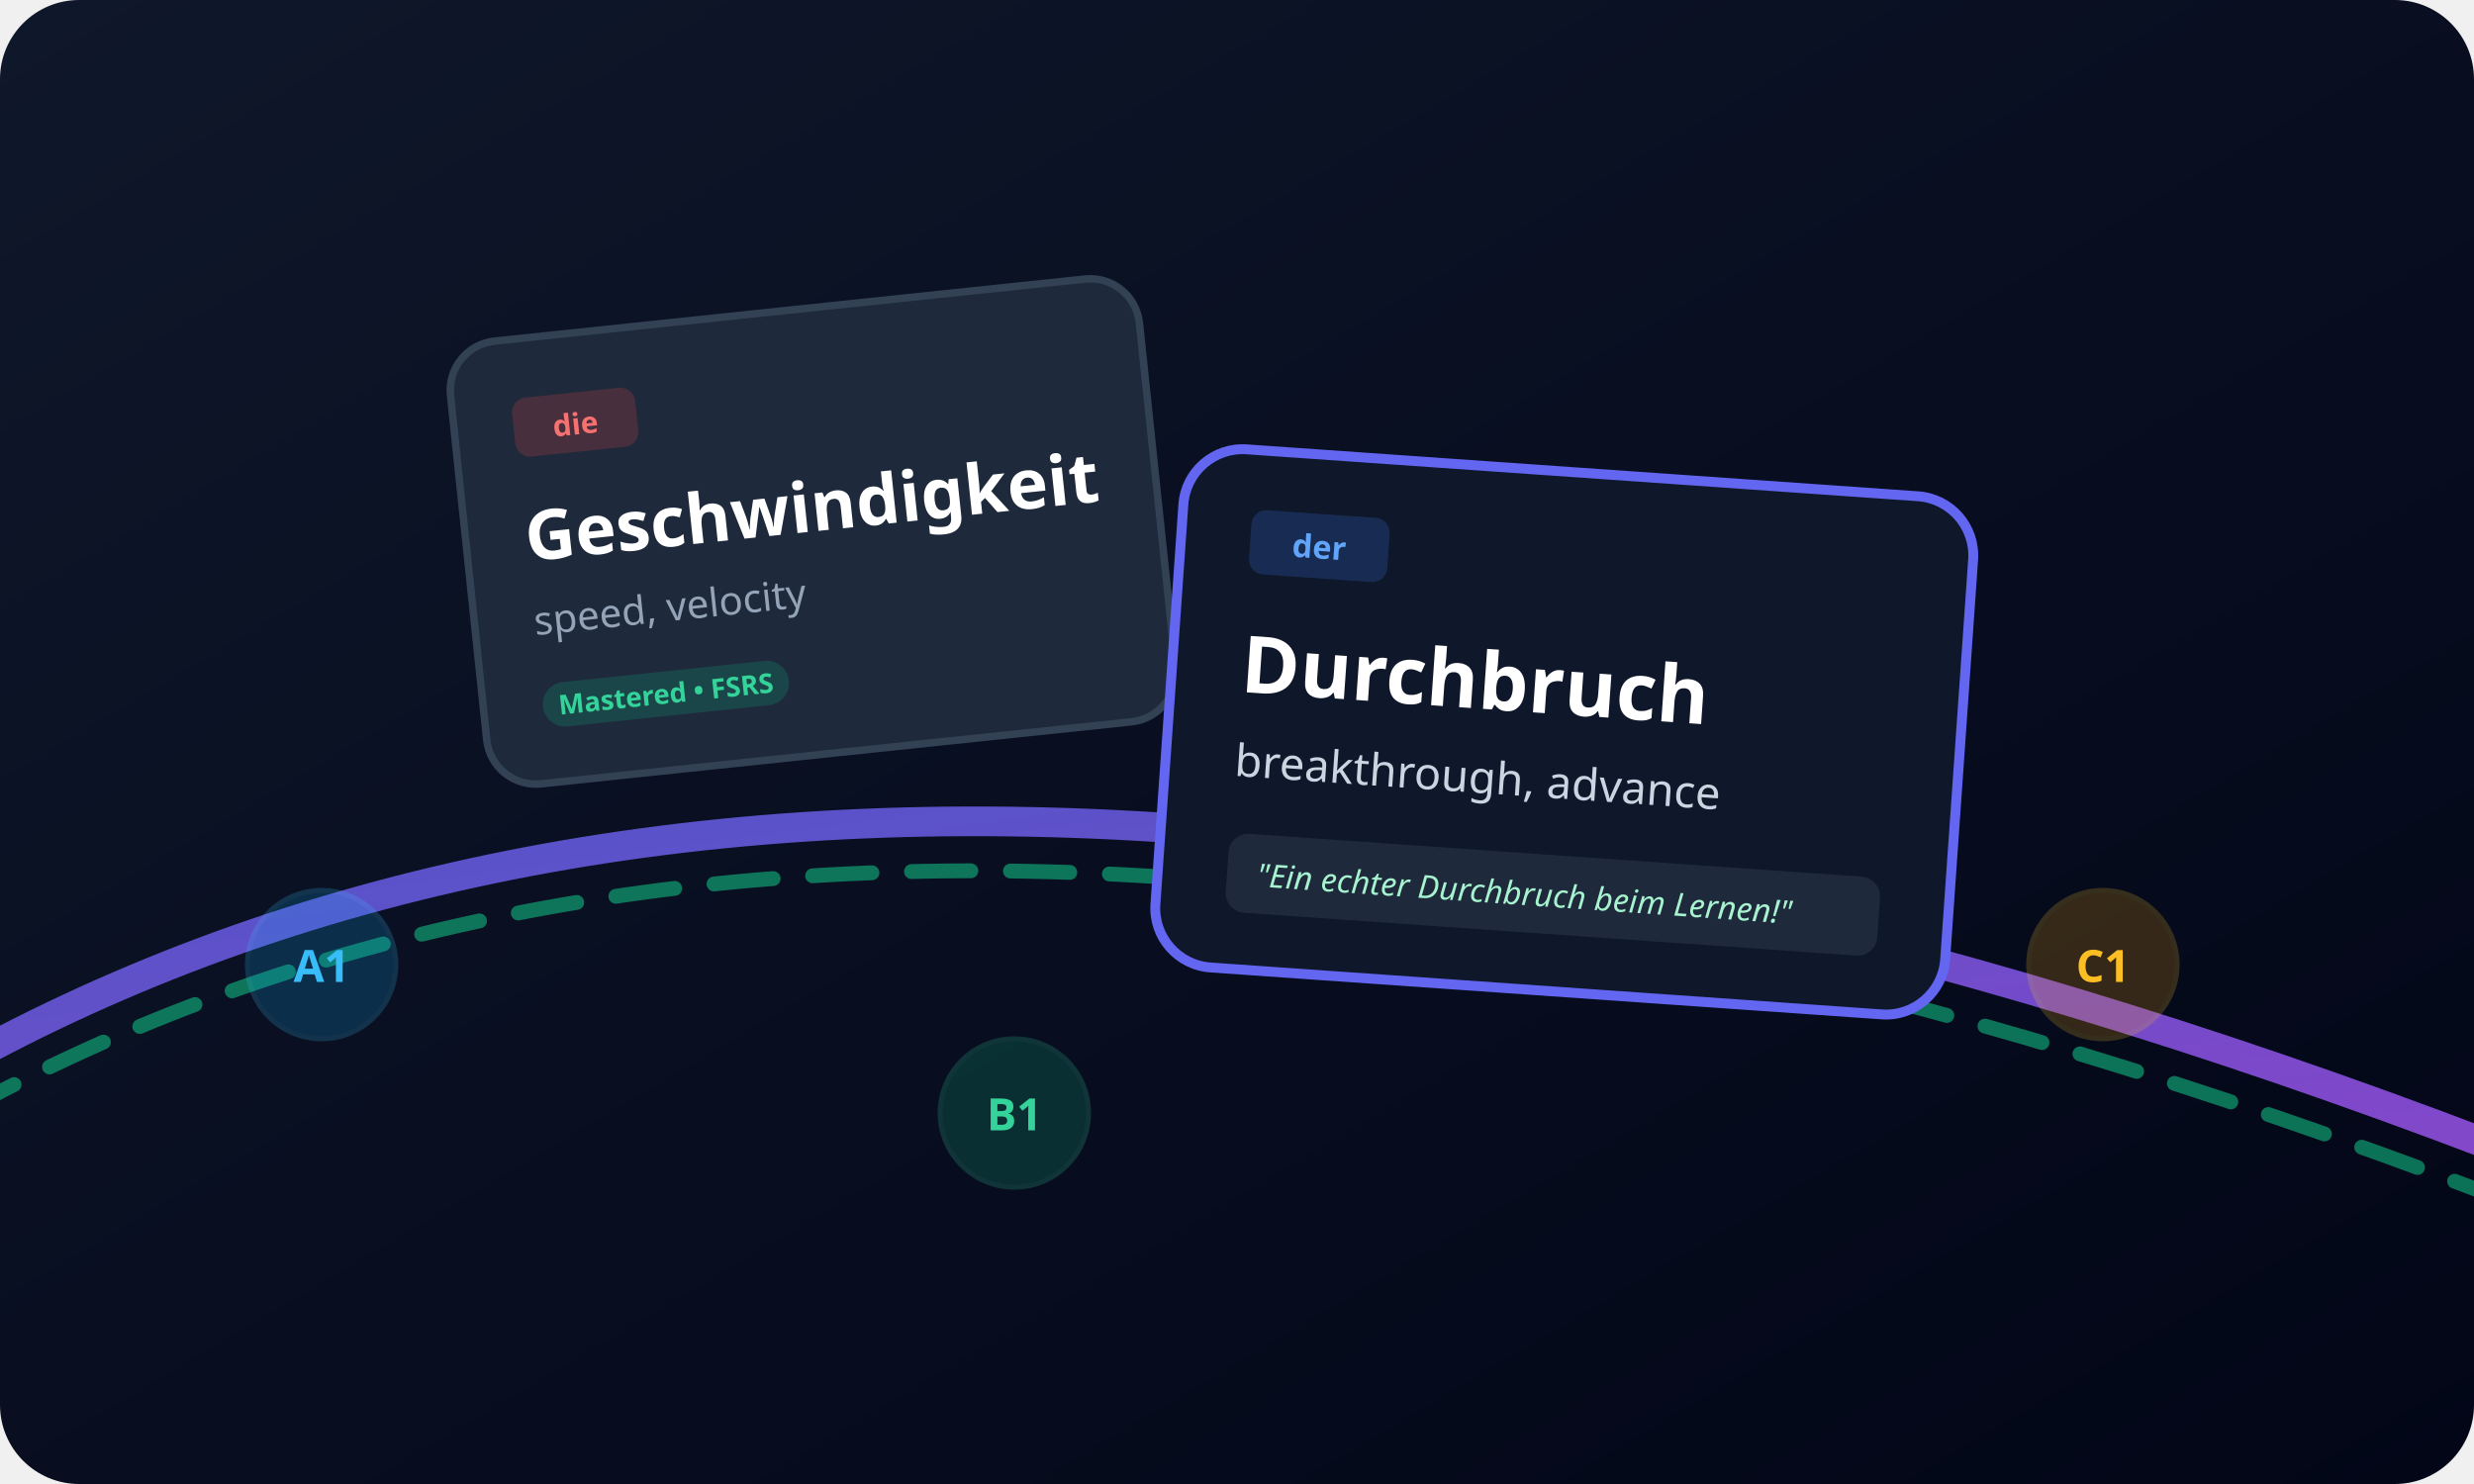
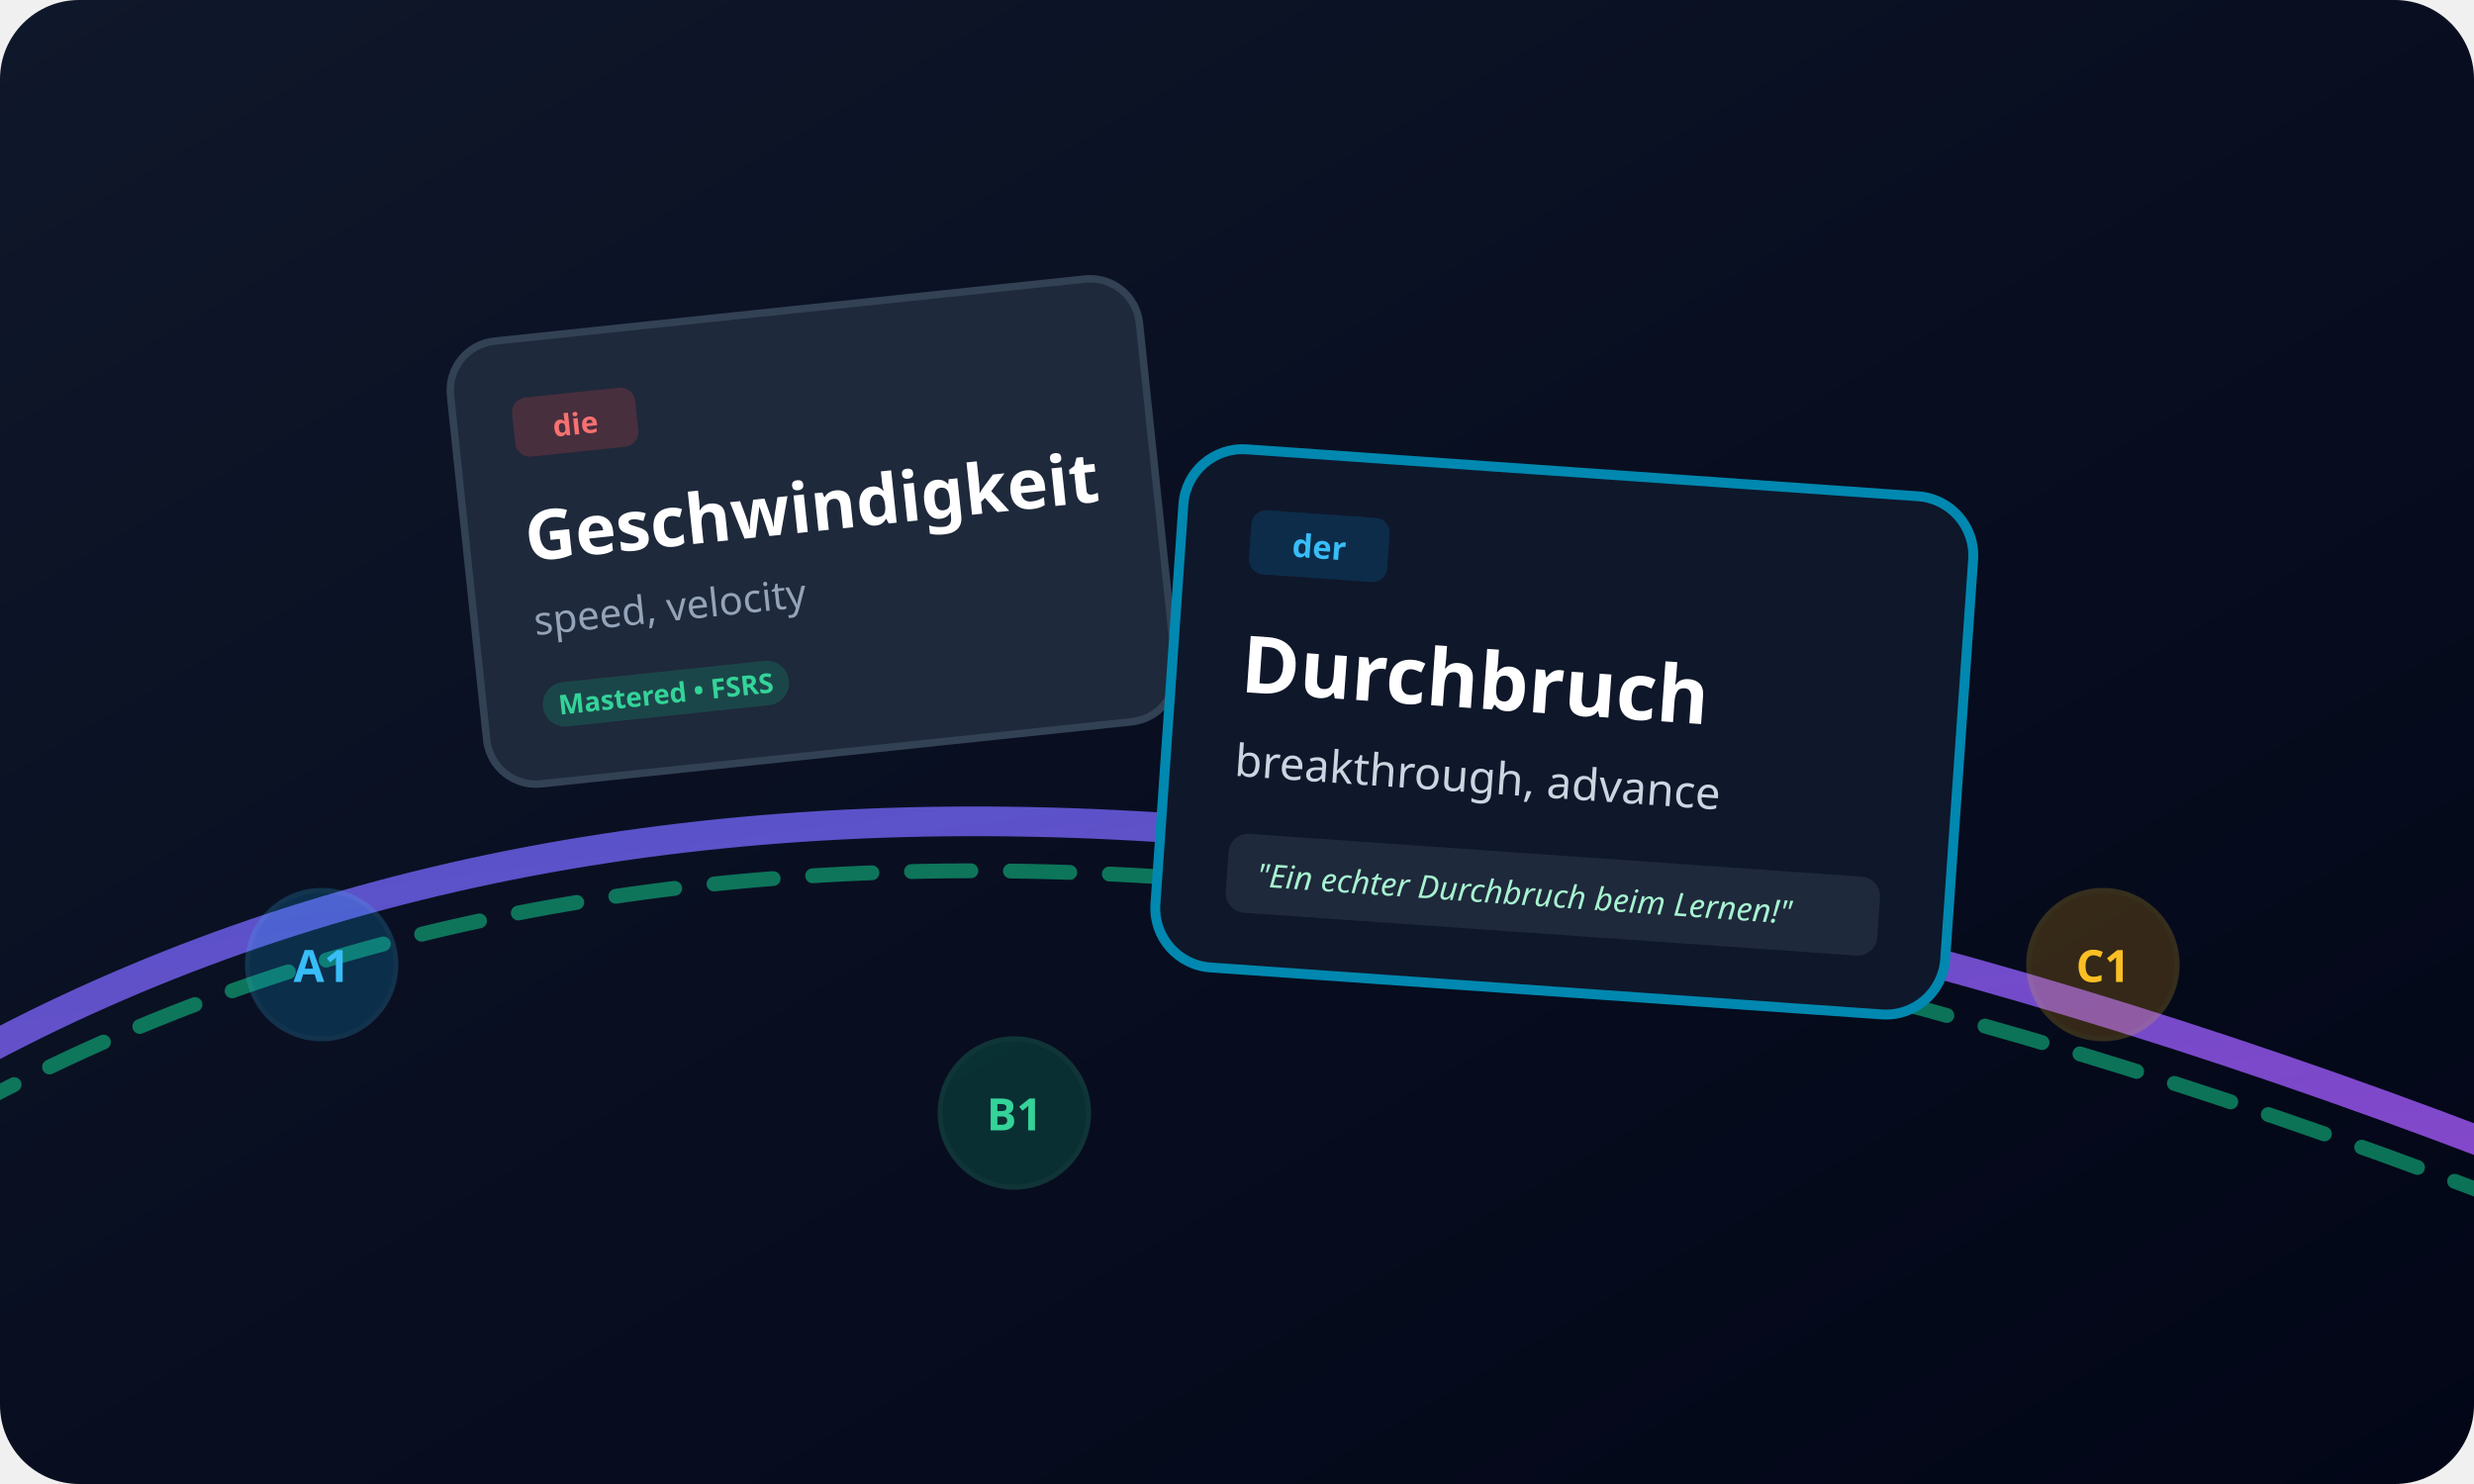
<svg xmlns="http://www.w3.org/2000/svg" viewBox="0 0 1000 600" fill="none">
  <defs>
    <linearGradient id="heroBgGrad" x1="0%" y1="0%" x2="100%" y2="100%">
      <stop offset="0%" stop-color="#0f172a" />
      <stop offset="100%" stop-color="#020617" />
    </linearGradient>
    <linearGradient id="glowIndigo" x1="0%" y1="0%" x2="100%" y2="100%">
      <stop offset="0%" stop-color="#6366f1" />
      <stop offset="100%" stop-color="#a855f7" />
    </linearGradient>
  </defs>
  <rect width="1000" height="600" rx="32" fill="url(#heroBgGrad)" />
  <path d="M -50 450 Q 350 200 1050 480" stroke="url(#glowIndigo)" stroke-width="12" stroke-linecap="round" fill="none" opacity="0.8" />
  <path d="M -50 470 Q 350 220 1050 500" stroke="#10b981" stroke-width="6" stroke-linecap="round" stroke-dasharray="24 16" fill="none" opacity="0.6" />
  <g transform="translate(180, 140) rotate(-6)">
    <rect width="280" height="180" rx="20" fill="#1e293b" stroke="#334155" stroke-width="3" />
    <rect x="24" y="24" width="50" height="24" rx="6" fill="#ef4444" opacity="0.2" />
    <text x="49" y="41" text-anchor="middle" font-family="sans-serif" font-size="12" font-weight="800" fill="#f87171">die</text>
    <text x="24" y="90" font-family="sans-serif" font-size="28" font-weight="800" fill="#ffffff">Geschwindigkeit</text>
    <text x="24" y="120" font-family="sans-serif" font-size="16" font-weight="500" fill="#94a3b8">speed, velocity</text>
    <rect x="24" y="140" width="100" height="18" rx="9" fill="#10b981" opacity="0.2" />
    <text x="74" y="153" text-anchor="middle" font-family="sans-serif" font-size="11" font-weight="700" fill="#34d399">Mastered • FSRS</text>
  </g>
  <g transform="translate(480, 180) rotate(4)">
-     <rect width="320" height="210" rx="24" fill="#0f172a" stroke="#6366f1" stroke-width="4" />
-     <rect x="28" y="24" width="56" height="26" rx="6" fill="#3b82f6" opacity="0.2" />
-     <text x="56" y="42" text-anchor="middle" font-family="sans-serif" font-size="13" font-weight="800" fill="#60a5fa">der</text>
+     <rect width="320" height="210" rx="24" fill="#0f172a" stroke="#0088b0" stroke-width="4" />
+     <rect x="28" y="24" width="56" height="26" rx="6" fill="#0284c7" opacity="0.2" />
+     <text x="56" y="42" text-anchor="middle" font-family="sans-serif" font-size="13" font-weight="800" fill="#38bdf8">der</text>
    <text x="28" y="98" font-family="sans-serif" font-size="32" font-weight="900" fill="#ffffff">Durchbruch</text>
    <text x="28" y="132" font-family="sans-serif" font-size="18" font-weight="500" fill="#cbd5e1">breakthrough, advance</text>
    <rect x="28" y="155" width="264" height="32" rx="8" fill="#1e293b" />
    <text x="40" y="176" font-family="sans-serif" font-size="13" font-style="italic" fill="#a7f3d0">"Ein echter Durchbruch beim Lernen!"</text>
  </g>
  <g transform="translate(100, 360)">
    <circle cx="30" cy="30" r="30" fill="#0ea5e9" opacity="0.2" stroke="#38bdf8" stroke-width="2" />
    <text x="30" y="37" text-anchor="middle" font-family="sans-serif" font-size="18" font-weight="800" fill="#38bdf8">A1</text>
  </g>
  <g transform="translate(380, 420)">
    <circle cx="30" cy="30" r="30" fill="#10b981" opacity="0.2" stroke="#34d399" stroke-width="2" />
    <text x="30" y="37" text-anchor="middle" font-family="sans-serif" font-size="18" font-weight="800" fill="#34d399">B1</text>
  </g>
  <g transform="translate(820, 360)">
    <circle cx="30" cy="30" r="30" fill="#f59e0b" opacity="0.2" stroke="#fbbf24" stroke-width="2" />
    <text x="30" y="37" text-anchor="middle" font-family="sans-serif" font-size="18" font-weight="800" fill="#fbbf24">C1</text>
  </g>
</svg>
